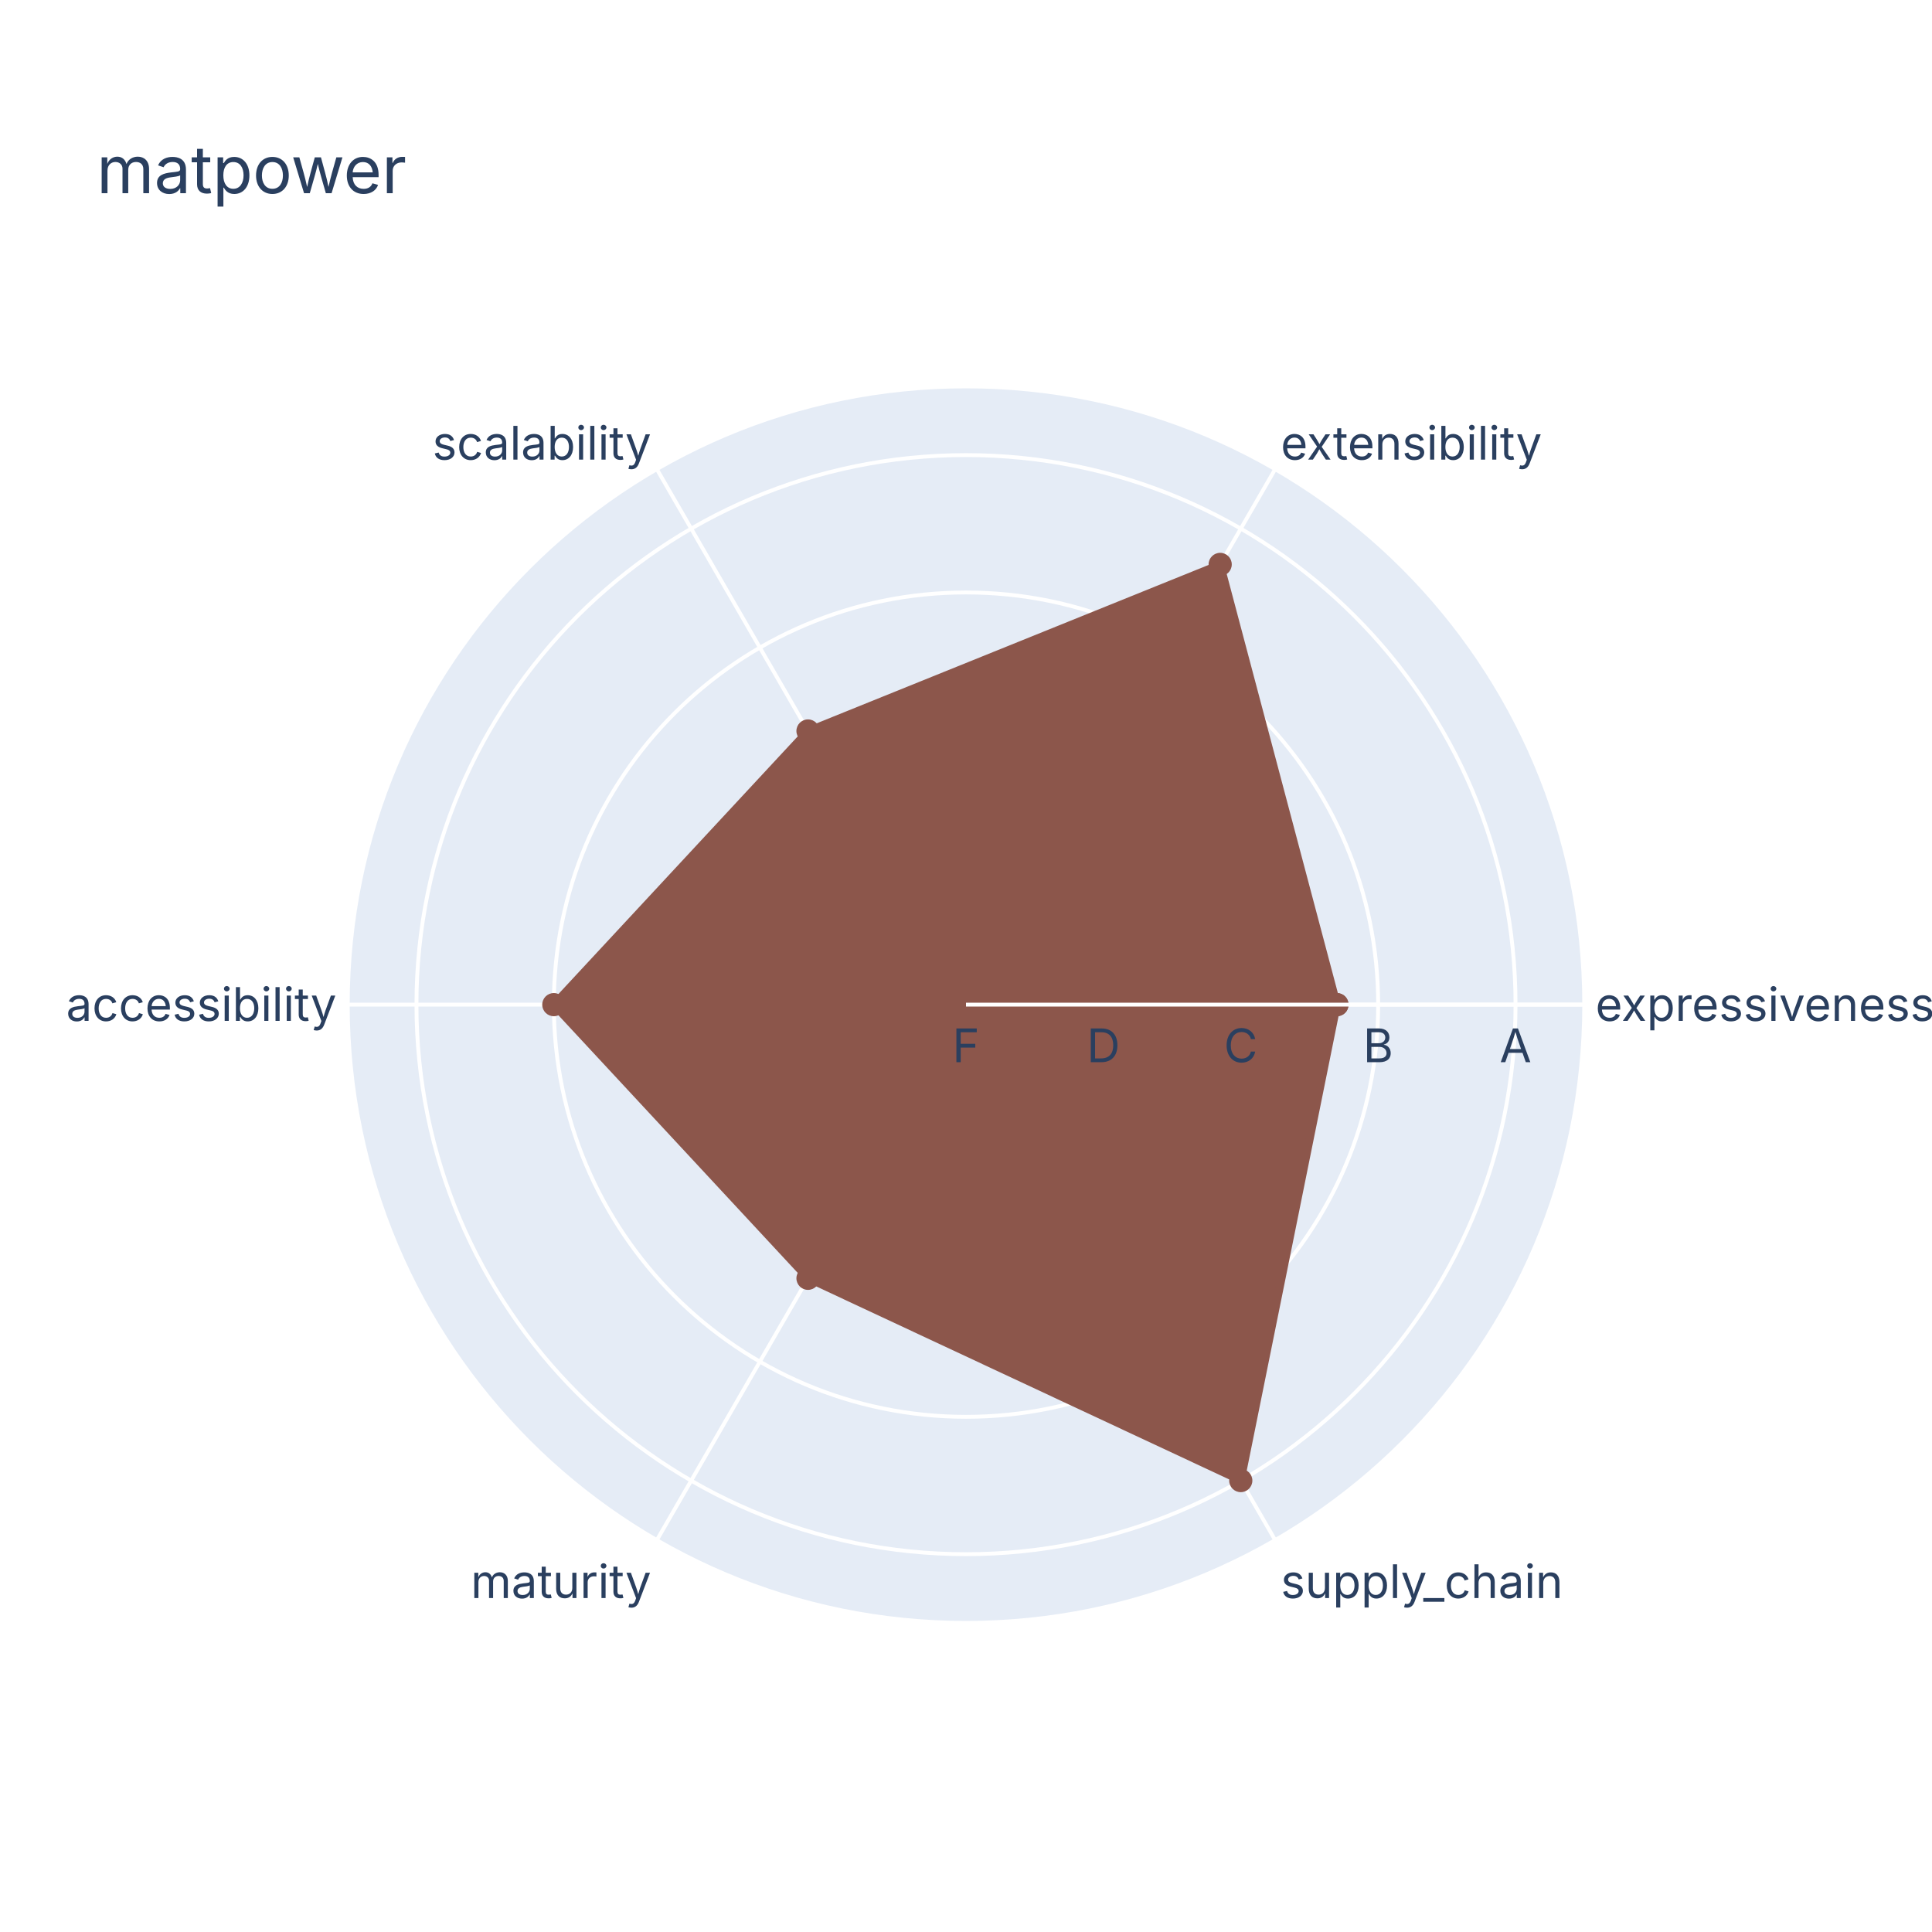
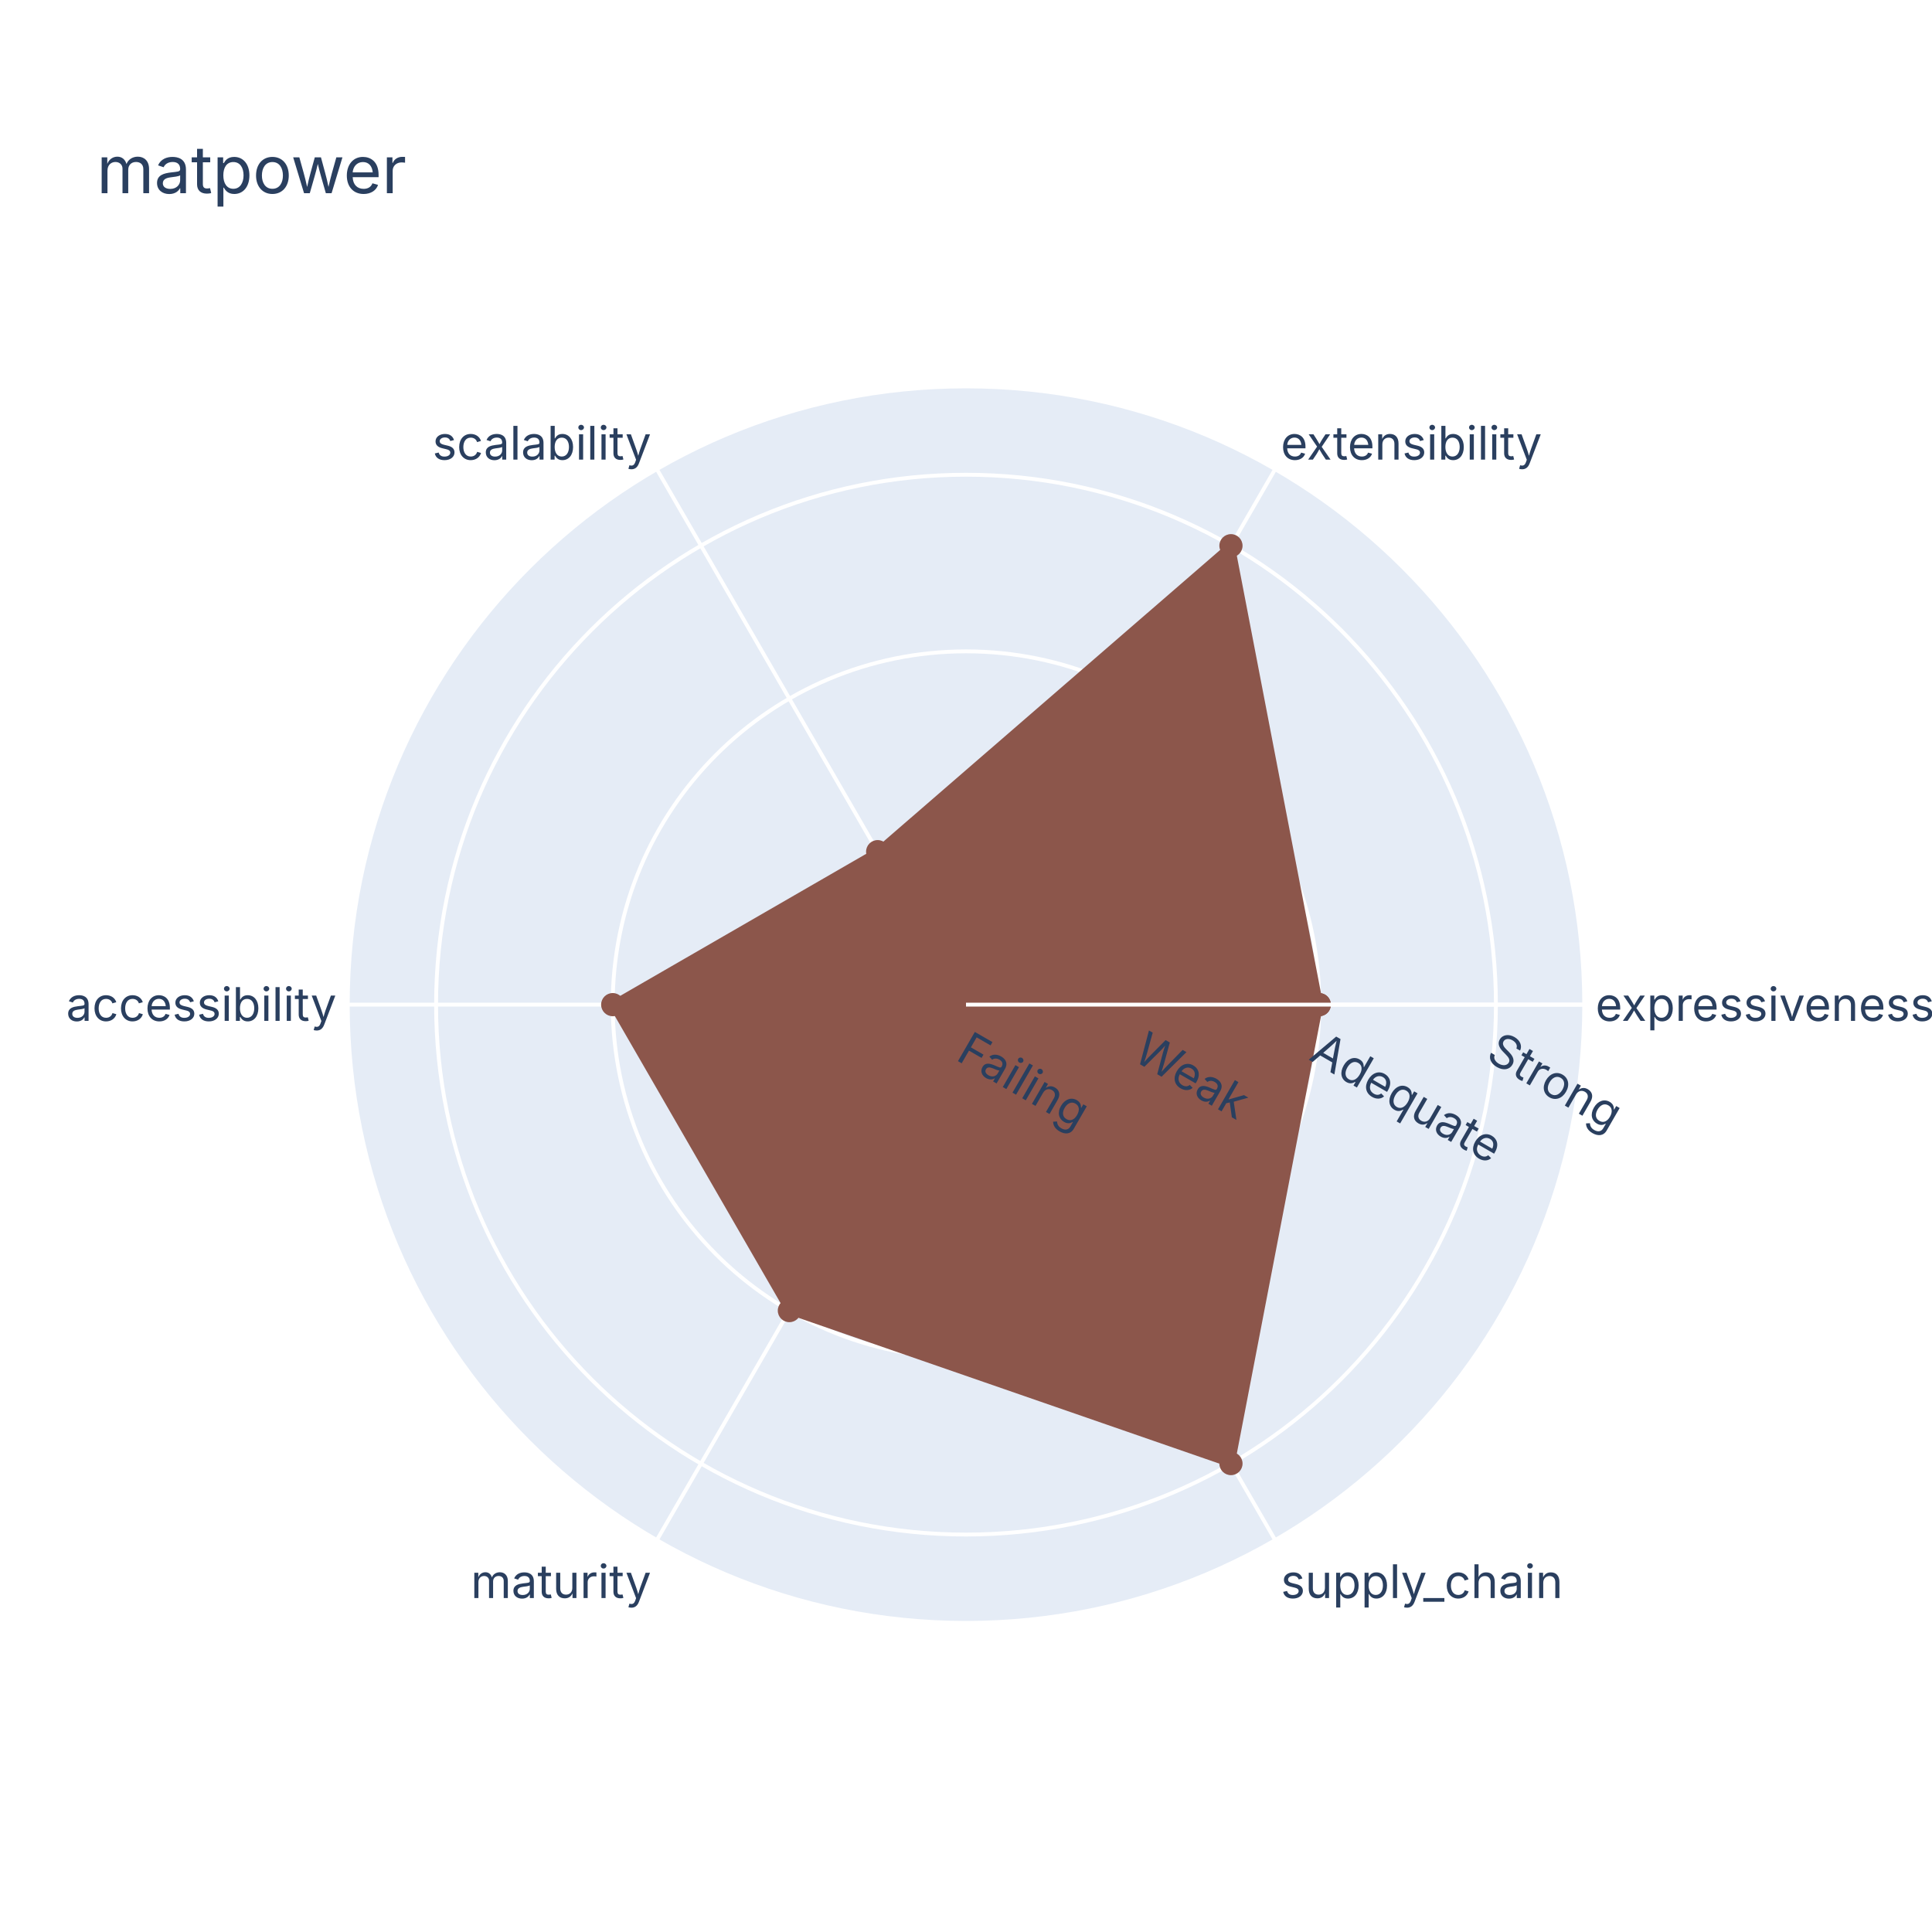
<svg xmlns="http://www.w3.org/2000/svg" class="main-svg" width="500" height="500" style="" viewBox="0 0 500 500">
  <rect x="0" y="0" width="500" height="500" style="fill: rgb(255, 255, 255); fill-opacity: 1;" />
-   <defs id="defs-4bf47b">
+   <defs id="defs-27d6db">
    <g class="clips">
-       <clipPath id="clip4bf47bpolar-for-traces">
+       <clipPath id="clip27d6dbpolar-for-traces">
        <path d="M160,0A160,160 0,1,0 -160,-1.9594348786357652e-14A160,160 0,1,0 160,3.9188697572715304e-14Z" transform="translate(160,160)" />
      </clipPath>
    </g>
    <g class="gradients" />
    <g class="patterns" />
  </defs>
  <g class="bglayer" />
  <g class="layer-below">
    <g class="imagelayer" />
    <g class="shapelayer" />
  </g>
  <g class="cartesianlayer" />
  <g class="polarlayer">
    <g class="polar">
      <g class="polarsublayer draglayer" />
      <g class="polarsublayer plotbg">
        <path d="M160,0A160,160 0,1,0 -160,-1.9594348786357652e-14A160,160 0,1,0 160,3.9188697572715304e-14Z" transform="translate(250,260)" style="fill: rgb(229, 236, 246); fill-opacity: 1;" />
      </g>
      <g class="polarsublayer backplot">
        <g class="maplayer" />
      </g>
      <g class="polarsublayer angular-grid" style="fill: none;">
        <path class="angularaxisgrid" d="M250,260L410,260" style="stroke: rgb(255, 255, 255); stroke-opacity: 1; stroke-width: 1px;" />
        <path class="angularaxisgrid" d="M250,260L330,121.436" style="stroke: rgb(255, 255, 255); stroke-opacity: 1; stroke-width: 1px;" />
        <path class="angularaxisgrid" d="M250,260L170,121.436" style="stroke: rgb(255, 255, 255); stroke-opacity: 1; stroke-width: 1px;" />
        <path class="angularaxisgrid" d="M250,260L90,260" style="stroke: rgb(255, 255, 255); stroke-opacity: 1; stroke-width: 1px;" />
        <path class="angularaxisgrid" d="M250,260L170,398.564" style="stroke: rgb(255, 255, 255); stroke-opacity: 1; stroke-width: 1px;" />
        <path class="angularaxisgrid" d="M250,260L330,398.564" style="stroke: rgb(255, 255, 255); stroke-opacity: 1; stroke-width: 1px;" />
      </g>
      <g class="polarsublayer radial-grid" transform="translate(250,260)" style="fill: none;">
-         <path class="xgrid" d="M35.56,0A35.56,35.56 0,1,0 -35.56,-4.354844017767988e-15A35.56,35.56 0,1,0 35.56,8.709688035535976e-15Z" style="stroke: rgb(255, 255, 255); stroke-opacity: 1; stroke-width: 1px;" />
-         <path class="xgrid" d="M71.11,0A71.11,71.11 0,1,0 -71.11,-8.708463388736829e-15A71.11,71.11 0,1,0 71.11,1.7416926777473658e-14Z" style="stroke: rgb(255, 255, 255); stroke-opacity: 1; stroke-width: 1px;" />
-         <path class="xgrid" d="M106.67,0A106.67,106.67 0,1,0 -106.67,-1.3063307406504817e-14A106.67,106.67 0,1,0 106.67,2.6126614813009634e-14Z" style="stroke: rgb(255, 255, 255); stroke-opacity: 1; stroke-width: 1px;" />
-         <path class="xgrid" d="M142.22,0A142.22,142.22 0,1,0 -142.22,-1.7416926777473658e-14A142.22,142.22 0,1,0 142.22,3.4833853554947316e-14Z" style="stroke: rgb(255, 255, 255); stroke-opacity: 1; stroke-width: 1px;" />
+         <path class="xgrid" d="M45.71,0A45.71,45.71 0,1,0 -45.71,-5.5978605189025514e-15A45.71,45.71 0,1,0 45.71,1.1195721037805103e-14Z" style="stroke: rgb(255, 255, 255); stroke-opacity: 1; stroke-width: 1px;" />
+         <path class="xgrid" d="M91.43,0A91.43,91.43 0,1,0 -91.43,-1.1196945684604251e-14A91.43,91.43 0,1,0 91.43,2.2393891369208502e-14Z" style="stroke: rgb(255, 255, 255); stroke-opacity: 1; stroke-width: 1px;" />
+         <path class="xgrid" d="M137.14,0A137.14,137.14 0,1,0 -137.14,-1.67948062035068e-14A137.14,137.14 0,1,0 137.14,3.35896124070136e-14Z" style="stroke: rgb(255, 255, 255); stroke-opacity: 1; stroke-width: 1px;" />
      </g>
      <g class="polarsublayer frontplot" transform="translate(90,100)">
        <g class="barlayer" />
        <g class="scatterlayer">
-           <g class="trace scatter trace01d6e3" style="stroke-miterlimit: 2; opacity: 1;">
-             <g class="fills" clip-path="url(#clip4bf47bpolar-for-traces)">
+           <g class="trace scatter trace39a12d" style="stroke-miterlimit: 2; opacity: 1;">
+             <g class="fills" clip-path="url(#clip27d6dbpolar-for-traces)">
              <g>
-                 <path class="js-fill" d="M256,160L225.78,46.07L119.11,89.18L53.33,160L119.11,230.82L231.11,283.17L256,160Z" style="fill: rgb(140, 86, 75); fill-opacity: 1; stroke-width: 0;" />
+                 <path class="js-fill" d="M251.43,160L228.57,41.23L137.14,120.41L68.57,160L114.29,239.18L228.57,278.77L251.43,160Z" style="fill: rgb(140, 86, 75); fill-opacity: 1; stroke-width: 0;" />
              </g>
            </g>
            <g class="errorbars" />
            <g class="lines">
-               <path class="js-line" d="M256,160L225.78,46.07L119.11,89.18L53.33,160L119.11,230.82L231.11,283.17L256,160" clip-path="url(#clip4bf47bpolar-for-traces)" style="vector-effect: none; fill: none; stroke: rgb(140, 86, 75); stroke-opacity: 1; stroke-width: 2px; opacity: 1;" />
+               <path class="js-line" d="M251.43,160L228.57,41.23L137.14,120.41L68.57,160L114.29,239.18L228.57,278.77L251.43,160" clip-path="url(#clip27d6dbpolar-for-traces)" style="vector-effect: none; fill: none; stroke: rgb(140, 86, 75); stroke-opacity: 1; stroke-width: 2px; opacity: 1;" />
            </g>
            <g class="points">
-               <path class="point" transform="translate(256,160)" d="M3,0A3,3 0 1,1 0,-3A3,3 0 0,1 3,0Z" style="opacity: 1; stroke-width: 0px; fill: rgb(140, 86, 75); fill-opacity: 1;" />
-               <path class="point" transform="translate(225.78,46.07)" d="M3,0A3,3 0 1,1 0,-3A3,3 0 0,1 3,0Z" style="opacity: 1; stroke-width: 0px; fill: rgb(140, 86, 75); fill-opacity: 1;" />
-               <path class="point" transform="translate(119.11,89.18)" d="M3,0A3,3 0 1,1 0,-3A3,3 0 0,1 3,0Z" style="opacity: 1; stroke-width: 0px; fill: rgb(140, 86, 75); fill-opacity: 1;" />
-               <path class="point" transform="translate(53.33,160)" d="M3,0A3,3 0 1,1 0,-3A3,3 0 0,1 3,0Z" style="opacity: 1; stroke-width: 0px; fill: rgb(140, 86, 75); fill-opacity: 1;" />
-               <path class="point" transform="translate(119.11,230.82)" d="M3,0A3,3 0 1,1 0,-3A3,3 0 0,1 3,0Z" style="opacity: 1; stroke-width: 0px; fill: rgb(140, 86, 75); fill-opacity: 1;" />
-               <path class="point" transform="translate(231.11,283.17)" d="M3,0A3,3 0 1,1 0,-3A3,3 0 0,1 3,0Z" style="opacity: 1; stroke-width: 0px; fill: rgb(140, 86, 75); fill-opacity: 1;" />
-               <path class="point" transform="translate(256,160)" d="M3,0A3,3 0 1,1 0,-3A3,3 0 0,1 3,0Z" style="opacity: 1; stroke-width: 0px; fill: rgb(140, 86, 75); fill-opacity: 1;" />
+               <path class="point" transform="translate(251.43,160)" d="M3,0A3,3 0 1,1 0,-3A3,3 0 0,1 3,0Z" style="opacity: 1; stroke-width: 0px; fill: rgb(140, 86, 75); fill-opacity: 1;" />
+               <path class="point" transform="translate(228.57,41.23)" d="M3,0A3,3 0 1,1 0,-3A3,3 0 0,1 3,0Z" style="opacity: 1; stroke-width: 0px; fill: rgb(140, 86, 75); fill-opacity: 1;" />
+               <path class="point" transform="translate(137.14,120.41)" d="M3,0A3,3 0 1,1 0,-3A3,3 0 0,1 3,0Z" style="opacity: 1; stroke-width: 0px; fill: rgb(140, 86, 75); fill-opacity: 1;" />
+               <path class="point" transform="translate(68.57,160)" d="M3,0A3,3 0 1,1 0,-3A3,3 0 0,1 3,0Z" style="opacity: 1; stroke-width: 0px; fill: rgb(140, 86, 75); fill-opacity: 1;" />
+               <path class="point" transform="translate(114.29,239.18)" d="M3,0A3,3 0 1,1 0,-3A3,3 0 0,1 3,0Z" style="opacity: 1; stroke-width: 0px; fill: rgb(140, 86, 75); fill-opacity: 1;" />
+               <path class="point" transform="translate(228.57,278.77)" d="M3,0A3,3 0 1,1 0,-3A3,3 0 0,1 3,0Z" style="opacity: 1; stroke-width: 0px; fill: rgb(140, 86, 75); fill-opacity: 1;" />
+               <path class="point" transform="translate(251.43,160)" d="M3,0A3,3 0 1,1 0,-3A3,3 0 0,1 3,0Z" style="opacity: 1; stroke-width: 0px; fill: rgb(140, 86, 75); fill-opacity: 1;" />
            </g>
            <g class="text" />
          </g>
        </g>
      </g>
      <g class="polarsublayer angular-line">
        <path d="M160,0A160,160 0,1,0 -160,-1.9594348786357652e-14A160,160 0,1,0 160,3.9188697572715304e-14Z" transform="translate(250,260)" stroke-width="1" style="fill: none; stroke: rgb(255, 255, 255); stroke-opacity: 1;" />
      </g>
      <g class="polarsublayer radial-line">
        <line x1="0" y1="0" x2="160" y2="0" transform="translate(250,260)" stroke-width="1" style="fill: none; stroke: rgb(255, 255, 255); stroke-opacity: 1;" />
      </g>
      <g class="polarsublayer angular-axis">
        <g class="angularaxistick">
          <text text-anchor="start" x="2.9" y="4.2" transform="translate(410,260)" style="font-family: Inter, sans-serif; font-size: 12px; fill: rgb(42, 63, 95); fill-opacity: 1; white-space: pre;">expressiveness</text>
        </g>
        <g class="angularaxistick">
          <text text-anchor="start" x="1.45" y="-2.49" transform="translate(330,121.4359)" style="font-family: Inter, sans-serif; font-size: 12px; fill: rgb(42, 63, 95); fill-opacity: 1; white-space: pre;">extensibility</text>
        </g>
        <g class="angularaxistick">
          <text text-anchor="end" x="-1.45" y="-2.49" transform="translate(170,121.4359)" style="font-family: Inter, sans-serif; font-size: 12px; fill: rgb(42, 63, 95); fill-opacity: 1; white-space: pre;">scalability</text>
        </g>
        <g class="angularaxistick">
          <text text-anchor="end" x="-2.9" y="4.2" transform="translate(90,260)" style="font-family: Inter, sans-serif; font-size: 12px; fill: rgb(42, 63, 95); fill-opacity: 1; white-space: pre;">accessibility</text>
        </g>
        <g class="angularaxistick">
          <text text-anchor="end" x="-1.45" y="15.004" transform="translate(170,398.5641)" style="font-family: Inter, sans-serif; font-size: 12px; fill: rgb(42, 63, 95); fill-opacity: 1; white-space: pre;">maturity</text>
        </g>
        <g class="angularaxistick">
          <text text-anchor="start" x="1.45" y="15.004" transform="translate(330,398.5641)" style="font-family: Inter, sans-serif; font-size: 12px; fill: rgb(42, 63, 95); fill-opacity: 1; white-space: pre;">supply_chain</text>
        </g>
      </g>
      <g class="polarsublayer radial-axis" transform="translate(250,260)">
        <g class="xtick">
-           <text text-anchor="middle" x="0" y="14.9" transform="" style="font-family: Inter, sans-serif; font-size: 12px; fill: rgb(42, 63, 95); fill-opacity: 1; white-space: pre;">F</text>
+           <text text-anchor="start" x="0" y="14.9" transform=" rotate(30,0,8.9)" style="font-family: Inter, sans-serif; font-size: 12px; fill: rgb(42, 63, 95); fill-opacity: 1; white-space: pre;">Failing</text>
        </g>
        <g class="xtick">
-           <text text-anchor="middle" x="0" y="14.9" transform="translate(35.56,0)" style="font-family: Inter, sans-serif; font-size: 12px; fill: rgb(42, 63, 95); fill-opacity: 1; white-space: pre;">D</text>
+           <text text-anchor="start" x="0" y="14.9" transform="translate(45.71,0) rotate(30,0,8.9)" style="font-family: Inter, sans-serif; font-size: 12px; fill: rgb(42, 63, 95); fill-opacity: 1; white-space: pre;">Weak</text>
        </g>
        <g class="xtick">
-           <text text-anchor="middle" x="0" y="14.9" transform="translate(71.11,0)" style="font-family: Inter, sans-serif; font-size: 12px; fill: rgb(42, 63, 95); fill-opacity: 1; white-space: pre;">C</text>
+           <text text-anchor="start" x="0" y="14.9" transform="translate(91.43,0) rotate(30,0,8.9)" style="font-family: Inter, sans-serif; font-size: 12px; fill: rgb(42, 63, 95); fill-opacity: 1; white-space: pre;">Adequate</text>
        </g>
        <g class="xtick">
-           <text text-anchor="middle" x="0" y="14.9" transform="translate(106.67,0)" style="font-family: Inter, sans-serif; font-size: 12px; fill: rgb(42, 63, 95); fill-opacity: 1; white-space: pre;">B</text>
-         </g>
-         <g class="xtick">
-           <text text-anchor="middle" x="0" y="14.9" transform="translate(142.22,0)" style="font-family: Inter, sans-serif; font-size: 12px; fill: rgb(42, 63, 95); fill-opacity: 1; white-space: pre;">A</text>
+           <text text-anchor="start" x="0" y="14.9" transform="translate(137.14,0) rotate(30,0,8.9)" style="font-family: Inter, sans-serif; font-size: 12px; fill: rgb(42, 63, 95); fill-opacity: 1; white-space: pre;">Strong</text>
        </g>
      </g>
    </g>
  </g>
  <g class="smithlayer" />
  <g class="ternarylayer" />
  <g class="geolayer" />
  <g class="funnelarealayer" />
  <g class="pielayer" />
  <g class="iciclelayer" />
  <g class="treemaplayer" />
  <g class="sunburstlayer" />
  <g class="glimages" />
-   <defs id="topdefs-4bf47b">
+   <defs id="topdefs-27d6db">
    <g class="clips" />
  </defs>
  <g class="layer-above">
    <g class="imagelayer" />
    <g class="shapelayer" />
  </g>
  <g class="infolayer">
    <g class="g-gtitle">
      <text class="gtitle" x="25" y="50" text-anchor="start" dy="0em" style="opacity: 1; font-family: Inter, sans-serif; font-size: 17px; fill: rgb(42, 63, 95); fill-opacity: 1; white-space: pre;">matpower</text>
    </g>
    <g class="g-polartitle" />
  </g>
</svg>
